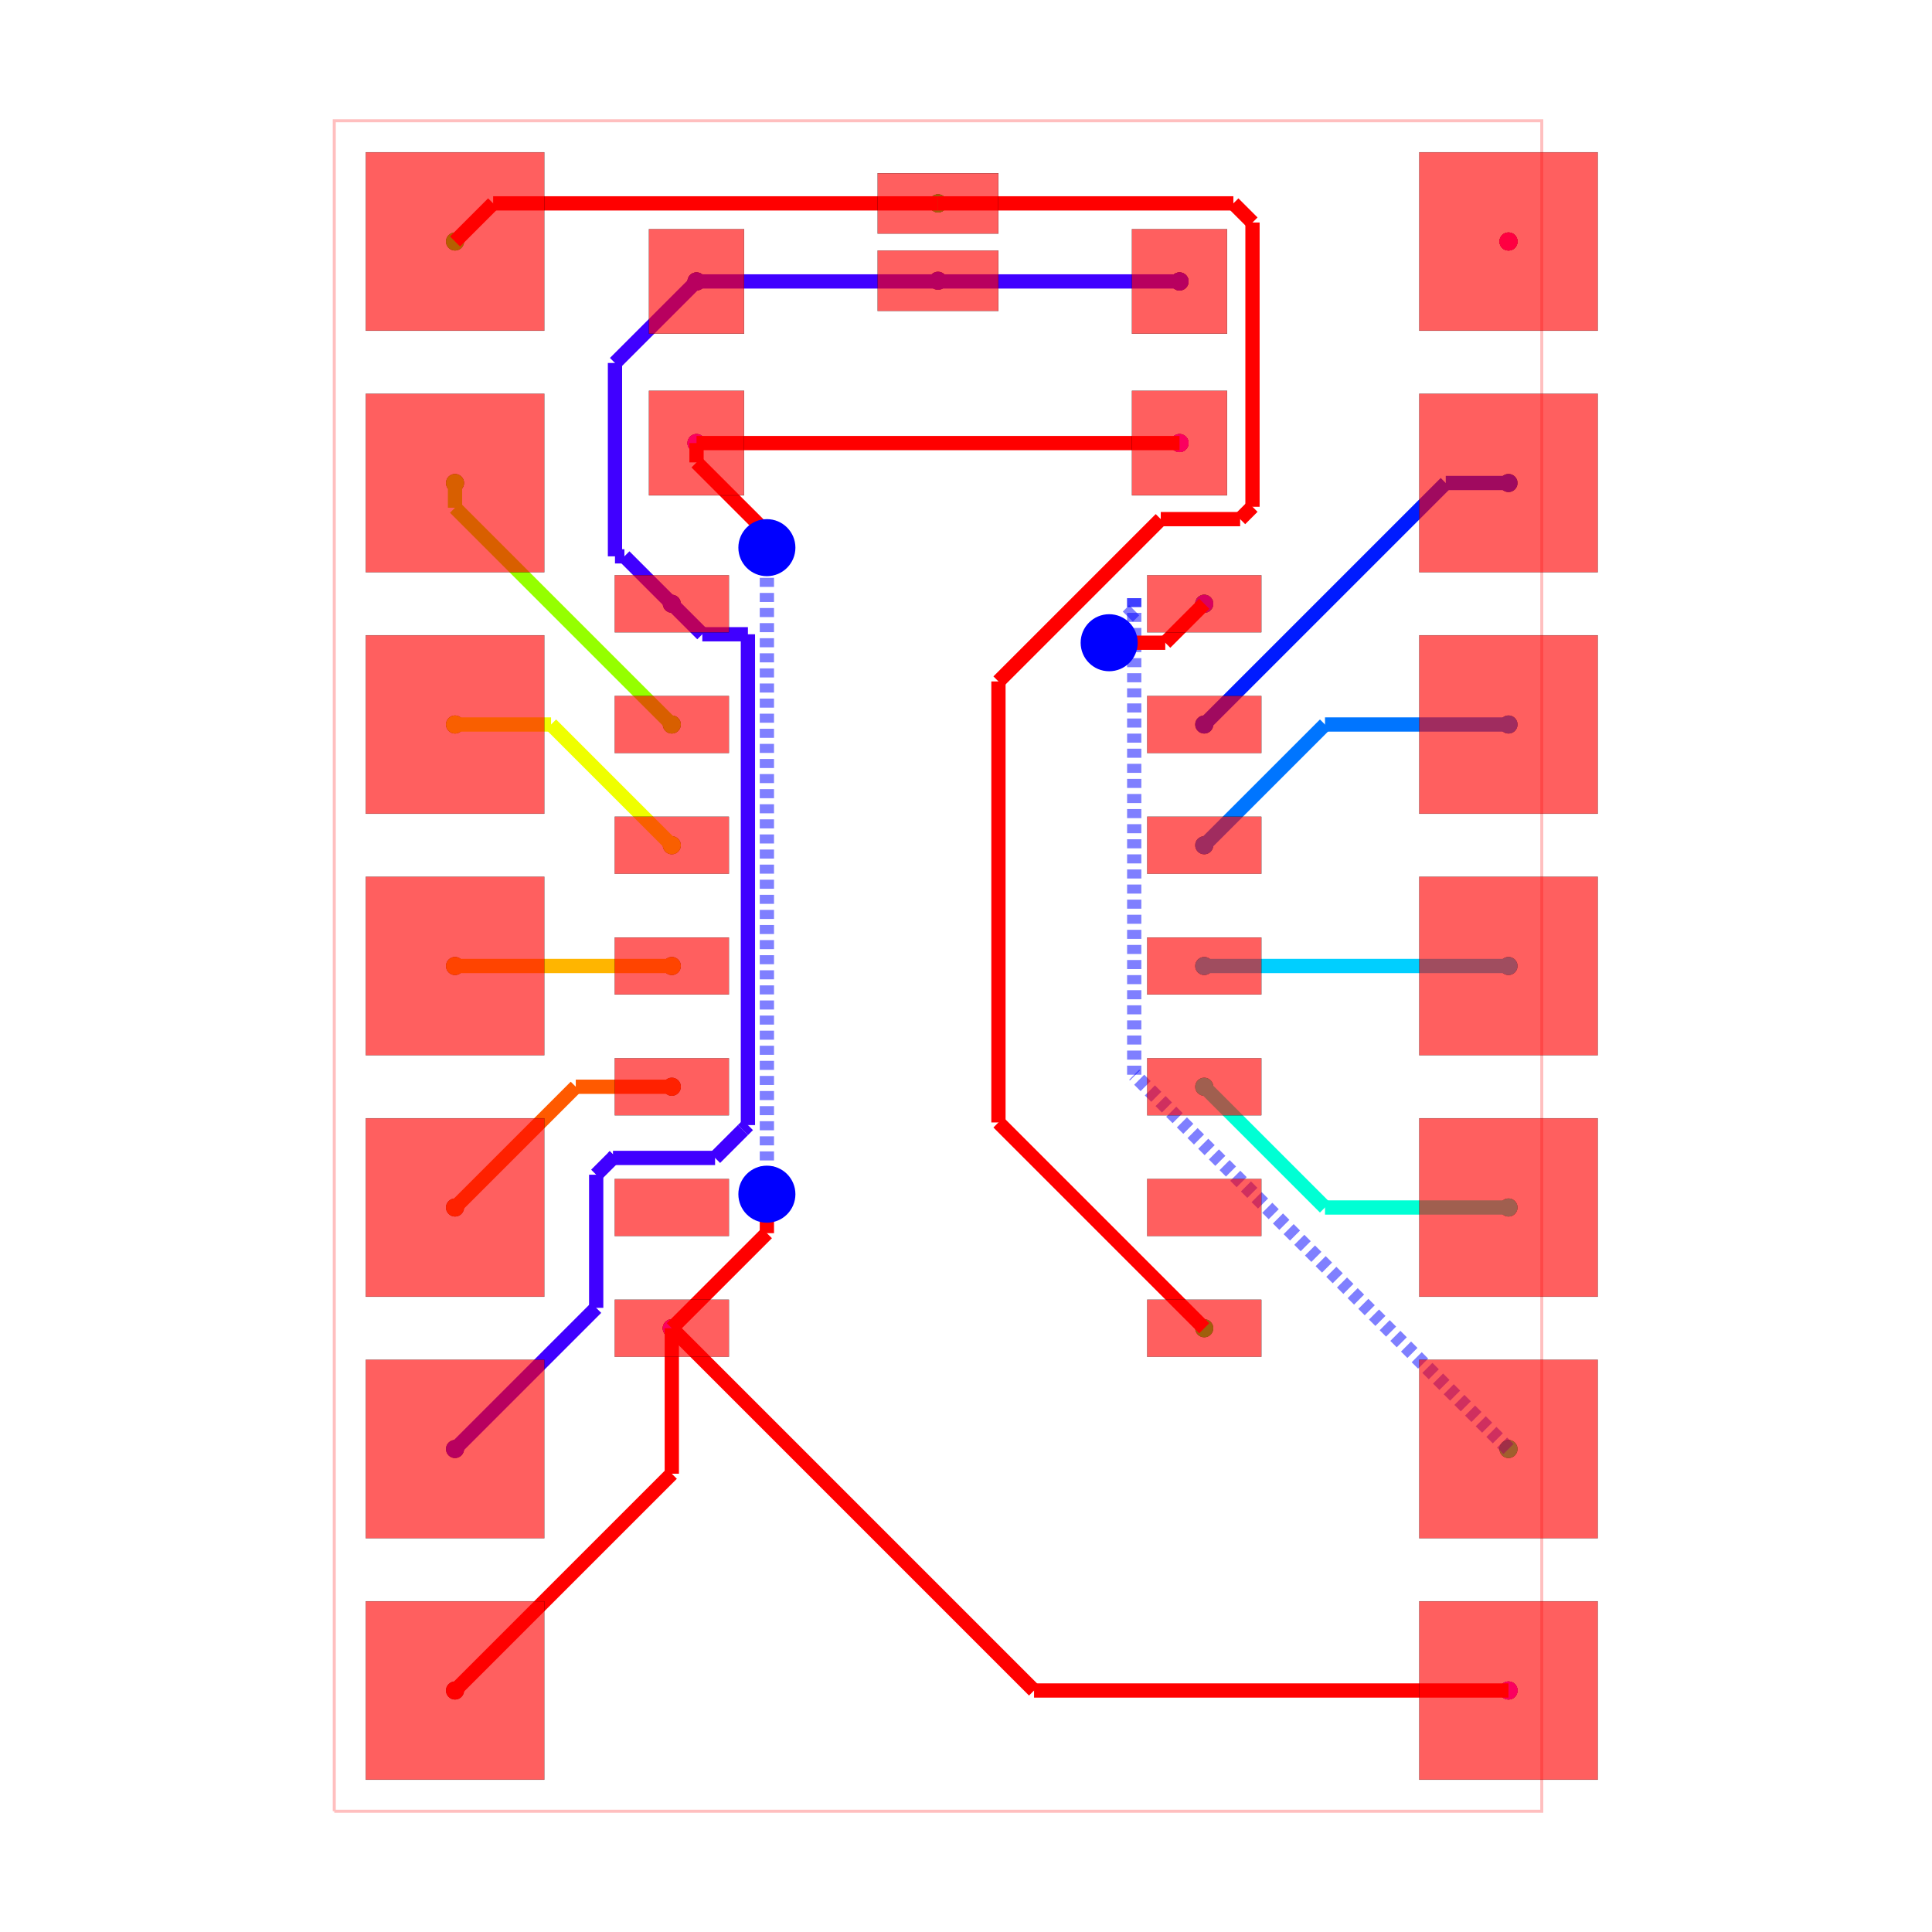
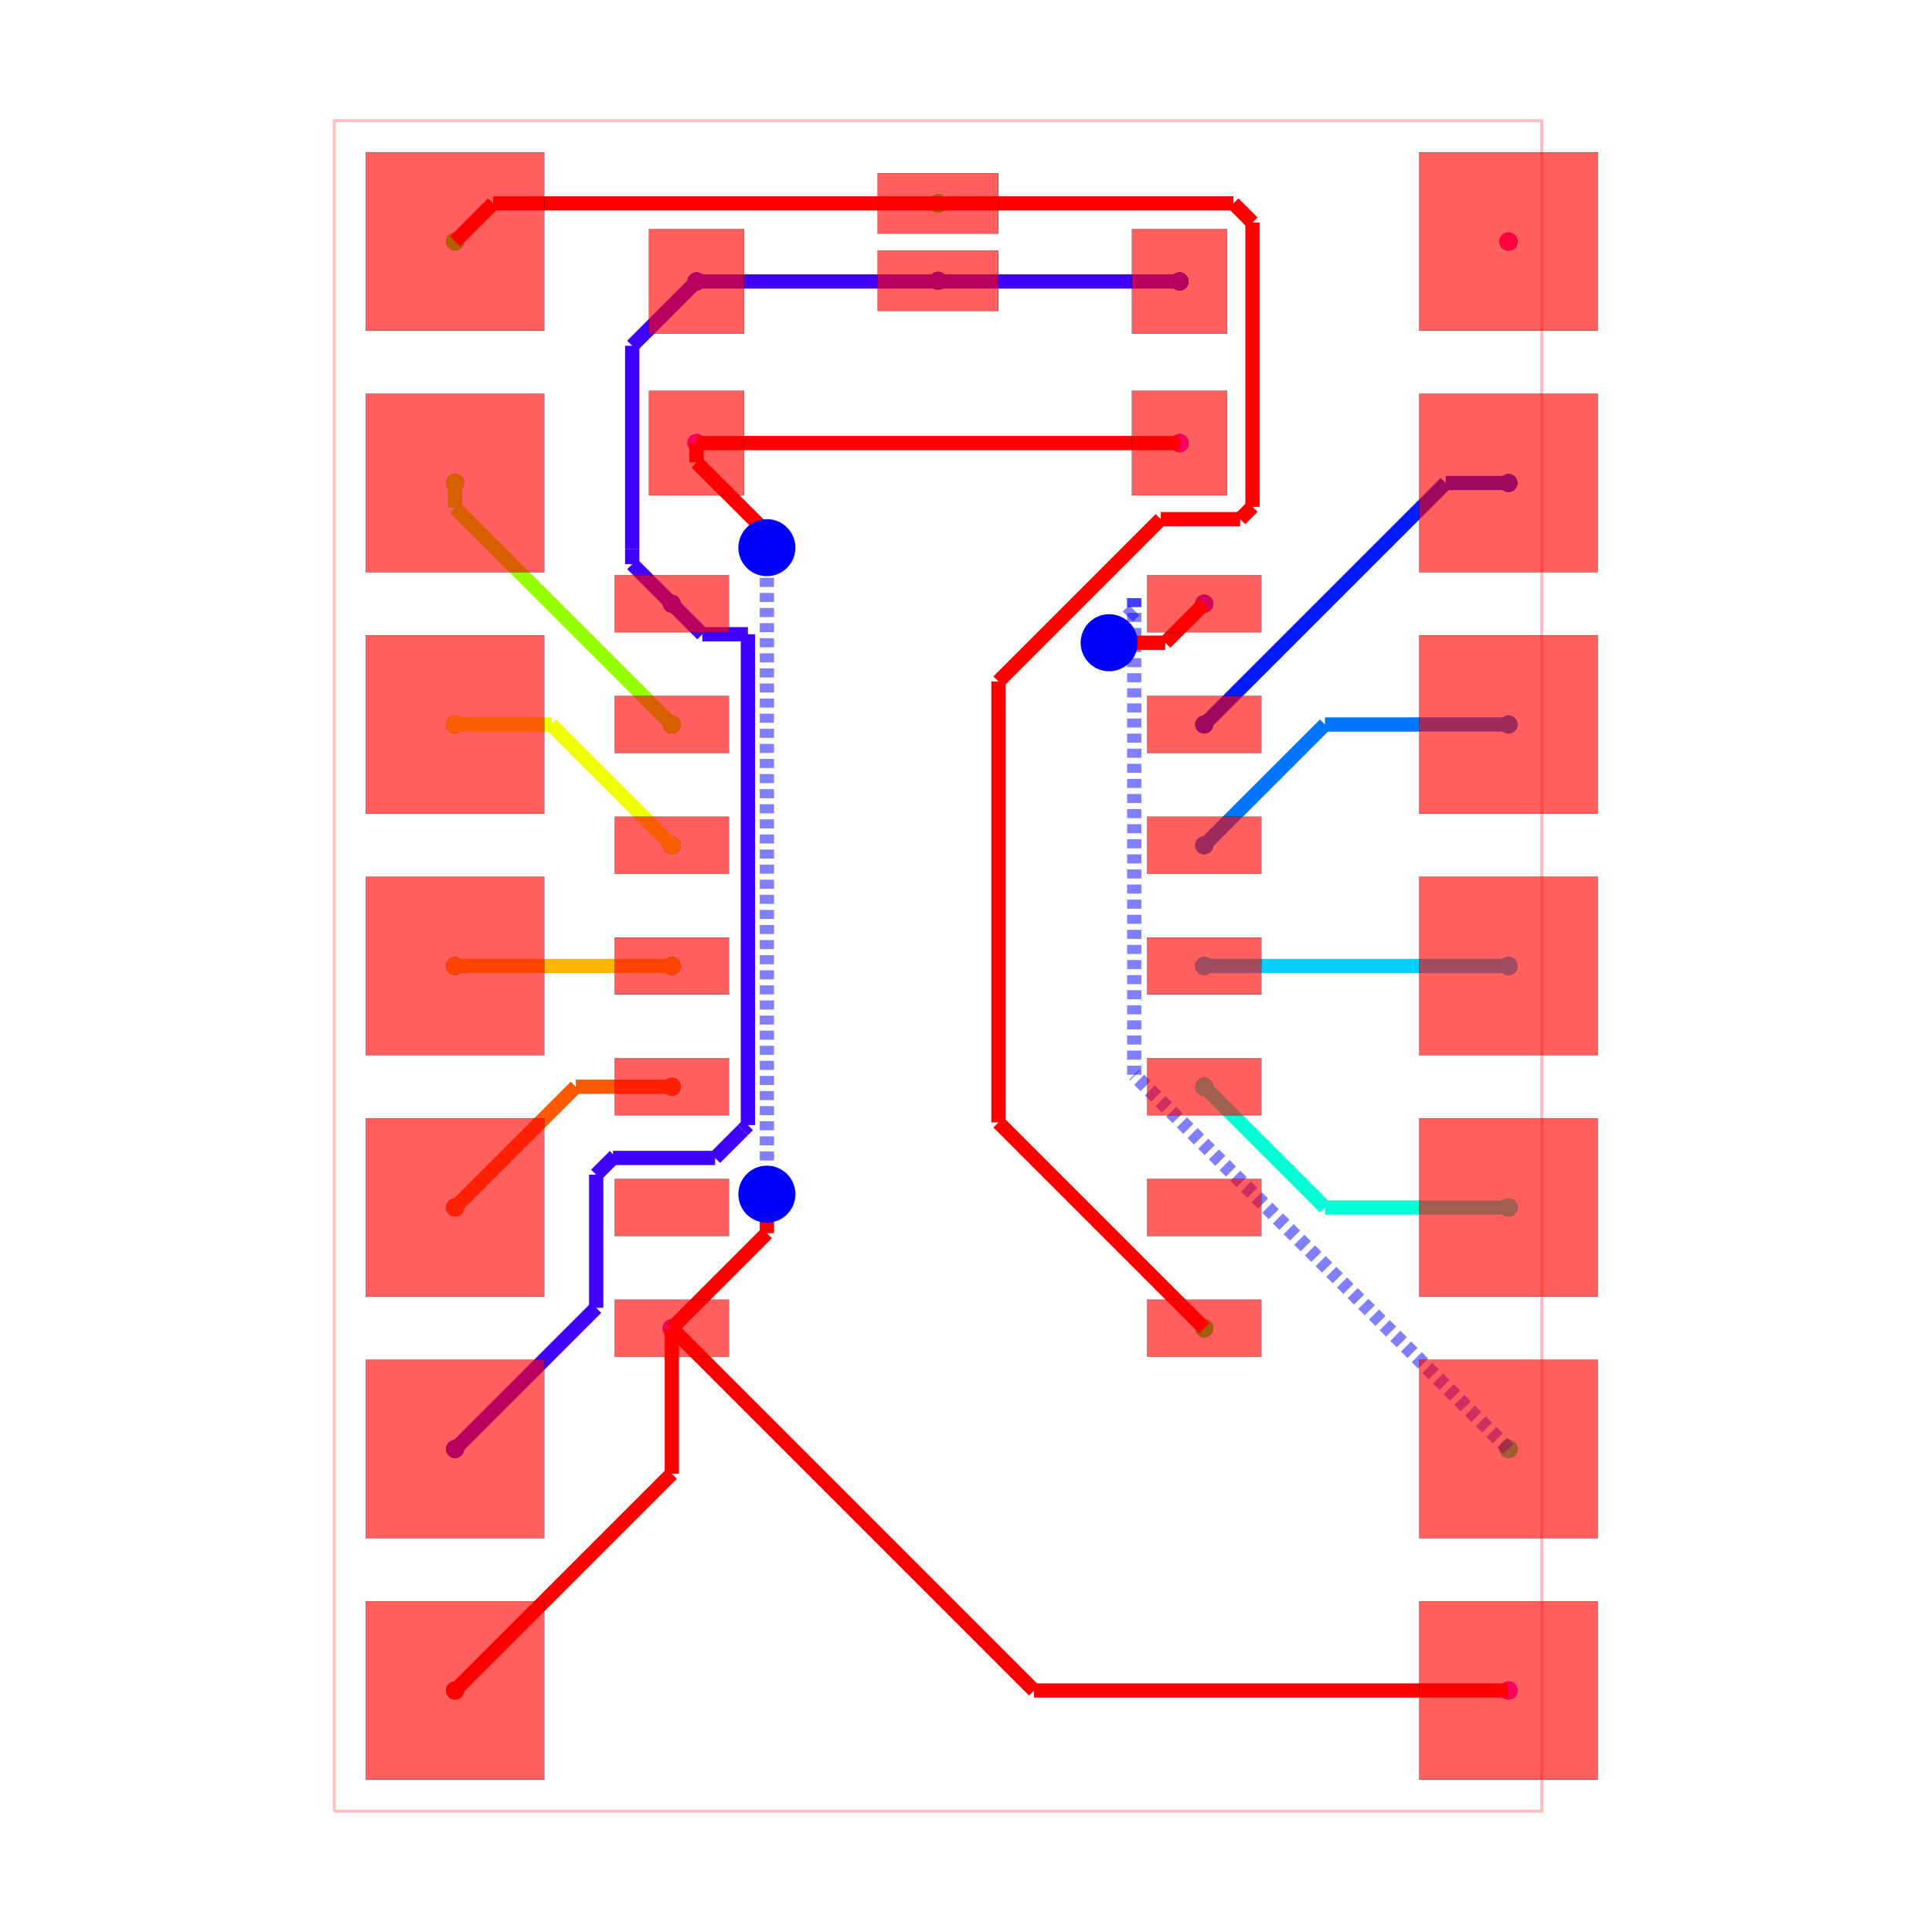
<svg xmlns="http://www.w3.org/2000/svg" width="640" height="640" viewBox="0 0 640 640">
  <rect width="100%" height="100%" fill="white" />
  <g>
    <circle data-type="point" data-label="source_trace_4 pcb_port_12" data-x="-5.080000000000001" data-y="-7.62" cx="150.733" cy="560" r="3" fill="black" />
  </g>
  <g>
    <circle data-type="point" data-label="source_trace_4 pcb_port_5" data-x="-2.8000000000000007" data-y="-3.8099999999999996" cx="222.544" cy="440" r="3" fill="black" />
  </g>
  <g>
    <circle data-type="point" data-label="source_trace_5 pcb_port_14" data-x="-5.08" data-y="-2.54" cx="150.733" cy="400" r="3" fill="black" />
  </g>
  <g>
    <circle data-type="point" data-label="source_trace_5 pcb_port_4" data-x="-2.8000000000000003" data-y="-1.2699999999999996" cx="222.544" cy="360" r="3" fill="black" />
  </g>
  <g>
    <circle data-type="point" data-label="source_trace_6 pcb_port_15" data-x="-5.08" data-y="0" cx="150.733" cy="320" r="3" fill="black" />
  </g>
  <g>
    <circle data-type="point" data-label="source_trace_6 pcb_port_3" data-x="-2.8" data-y="5.143516556418883e-16" cx="222.544" cy="320" r="3" fill="black" />
  </g>
  <g>
    <circle data-type="point" data-label="source_trace_7 pcb_port_16" data-x="-5.08" data-y="2.54" cx="150.733" cy="240" r="3" fill="black" />
  </g>
  <g>
    <circle data-type="point" data-label="source_trace_7 pcb_port_2" data-x="-2.7999999999999994" data-y="1.2700000000000005" cx="222.544" cy="280" r="3" fill="black" />
  </g>
  <g>
    <circle data-type="point" data-label="source_trace_8 pcb_port_17" data-x="-5.08" data-y="5.079999999999999" cx="150.733" cy="160" r="3" fill="black" />
  </g>
  <g>
    <circle data-type="point" data-label="source_trace_8 pcb_port_1" data-x="-2.7999999999999994" data-y="2.5400000000000005" cx="222.544" cy="240" r="3" fill="black" />
  </g>
  <g>
    <circle data-type="point" data-label="source_trace_9 pcb_port_18" data-x="-5.079999999999999" data-y="7.62" cx="150.733" cy="80" r="3" fill="black" />
  </g>
  <g>
    <circle data-type="point" data-label="source_trace_9 pcb_port_19" data-x="7.364413526672608e-17" data-y="8.0209" cx="310.733" cy="67.373" r="3" fill="black" />
  </g>
  <g>
    <circle data-type="point" data-label="source_trace_10 pcb_port_19" data-x="7.364413526672608e-17" data-y="8.0209" cx="310.733" cy="67.373" r="3" fill="black" />
  </g>
  <g>
    <circle data-type="point" data-label="source_trace_10 pcb_port_6" data-x="2.799999999999999" data-y="-3.8100000000000005" cx="398.922" cy="440" r="3" fill="black" />
  </g>
  <g>
    <circle data-type="point" data-label="source_trace_12 pcb_port_22" data-x="6" data-y="-5.08" cx="499.709" cy="480" r="3" fill="black" />
  </g>
  <g>
    <circle data-type="point" data-label="source_trace_12 pcb_port_11" data-x="2.8000000000000007" data-y="3.8099999999999996" cx="398.922" cy="200" r="3" fill="black" />
  </g>
  <g>
    <circle data-type="point" data-label="source_trace_13 pcb_port_23" data-x="6" data-y="-2.54" cx="499.709" cy="400" r="3" fill="black" />
  </g>
  <g>
    <circle data-type="point" data-label="source_trace_13 pcb_port_7" data-x="2.7999999999999994" data-y="-1.2700000000000005" cx="398.922" cy="360" r="3" fill="black" />
  </g>
  <g>
    <circle data-type="point" data-label="source_trace_14 pcb_port_24" data-x="6" data-y="0" cx="499.709" cy="320" r="3" fill="black" />
  </g>
  <g>
    <circle data-type="point" data-label="source_trace_14 pcb_port_8" data-x="2.8" data-y="-5.143516556418883e-16" cx="398.922" cy="320" r="3" fill="black" />
  </g>
  <g>
    <circle data-type="point" data-label="source_trace_15 pcb_port_25" data-x="6" data-y="2.54" cx="499.709" cy="240" r="3" fill="black" />
  </g>
  <g>
    <circle data-type="point" data-label="source_trace_15 pcb_port_9" data-x="2.8000000000000003" data-y="1.2699999999999996" cx="398.922" cy="280" r="3" fill="black" />
  </g>
  <g>
    <circle data-type="point" data-label="source_trace_16 pcb_port_26" data-x="6" data-y="5.079999999999999" cx="499.709" cy="160" r="3" fill="black" />
  </g>
  <g>
    <circle data-type="point" data-label="source_trace_16 pcb_port_10" data-x="2.8000000000000003" data-y="2.5399999999999996" cx="398.922" cy="240" r="3" fill="black" />
  </g>
  <g>
    <circle data-type="point" data-label="source_net_0 pcb_port_13" data-x="-5.08" data-y="-5.08" cx="150.733" cy="480" r="3" fill="black" />
  </g>
  <g>
    <circle data-type="point" data-label="source_net_0 pcb_port_0" data-x="-2.799999999999999" data-y="3.8100000000000005" cx="222.544" cy="200" r="3" fill="black" />
  </g>
  <g>
    <circle data-type="point" data-label="source_net_0 pcb_port_29" data-x="-2.54" data-y="7.199999999999999" cx="230.733" cy="93.228" r="3" fill="black" />
  </g>
  <g>
    <circle data-type="point" data-label="source_net_0 pcb_port_29" data-x="-2.54" data-y="7.199999999999999" cx="230.733" cy="93.228" r="3" fill="black" />
  </g>
  <g>
    <circle data-type="point" data-label="source_net_0 pcb_port_20" data-x="-7.58117601012169e-17" data-y="7.2073" cx="310.733" cy="92.998" r="3" fill="black" />
  </g>
  <g>
    <circle data-type="point" data-label="source_net_0 pcb_port_31" data-x="2.54" data-y="7.199999999999999" cx="390.733" cy="93.228" r="3" fill="black" />
  </g>
  <g>
    <circle data-type="point" data-label="source_net_0 pcb_port_31" data-x="2.54" data-y="7.199999999999999" cx="390.733" cy="93.228" r="3" fill="black" />
  </g>
  <g>
    <circle data-type="point" data-label="source_net_1 pcb_port_11" data-x="2.8000000000000007" data-y="3.8099999999999996" cx="398.922" cy="200" r="3" fill="black" />
  </g>
  <g>
    <circle data-type="point" data-label="source_net_2 pcb_port_21" data-x="5.999999999999999" data-y="-7.62" cx="499.709" cy="560" r="3" fill="black" />
  </g>
  <g>
    <circle data-type="point" data-label="source_net_2 pcb_port_21" data-x="5.999999999999999" data-y="-7.62" cx="499.709" cy="560" r="3" fill="black" />
  </g>
  <g>
    <circle data-type="point" data-label="source_net_2 pcb_port_5" data-x="-2.8000000000000007" data-y="-3.8099999999999996" cx="222.544" cy="440" r="3" fill="black" />
  </g>
  <g>
    <circle data-type="point" data-label="source_net_2 pcb_port_28" data-x="-2.54" data-y="5.5" cx="230.733" cy="146.772" r="3" fill="black" />
  </g>
  <g>
    <circle data-type="point" data-label="source_net_2 pcb_port_28" data-x="-2.54" data-y="5.5" cx="230.733" cy="146.772" r="3" fill="black" />
  </g>
  <g>
    <circle data-type="point" data-label="source_net_2 pcb_port_30" data-x="2.54" data-y="5.5" cx="390.733" cy="146.772" r="3" fill="black" />
  </g>
  <g>
    <circle data-type="point" data-label="source_net_2 pcb_port_30" data-x="2.54" data-y="5.5" cx="390.733" cy="146.772" r="3" fill="black" />
  </g>
  <g>
    <circle data-type="point" data-label="source_net_3 pcb_port_27" data-x="6.000000000000001" data-y="7.62" cx="499.709" cy="80" r="3" fill="black" />
  </g>
  <g>
    <circle data-type="point" data-label="source_net_3 pcb_port_27" data-x="6.000000000000001" data-y="7.62" cx="499.709" cy="80" r="3" fill="black" />
  </g>
  <g>
    <circle data-type="point" data-label="source_trace_4 (top)" data-x="-5.080000000000001" data-y="-7.62" cx="150.733" cy="560" r="3" fill="hsl(0, 100%, 50%)" />
  </g>
  <g>
    <circle data-type="point" data-label="source_trace_4 (top)" data-x="-2.8000000000000007" data-y="-3.8099999999999996" cx="222.544" cy="440" r="3" fill="hsl(0, 100%, 50%)" />
  </g>
  <g>
    <circle data-type="point" data-label="source_trace_5 (top)" data-x="-5.08" data-y="-2.54" cx="150.733" cy="400" r="3" fill="hsl(21.25, 100%, 50%)" />
  </g>
  <g>
    <circle data-type="point" data-label="source_trace_5 (top)" data-x="-2.8000000000000003" data-y="-1.2699999999999996" cx="222.544" cy="360" r="3" fill="hsl(21.25, 100%, 50%)" />
  </g>
  <g>
    <circle data-type="point" data-label="source_trace_6 (top)" data-x="-5.08" data-y="0" cx="150.733" cy="320" r="3" fill="hsl(42.5, 100%, 50%)" />
  </g>
  <g>
    <circle data-type="point" data-label="source_trace_6 (top)" data-x="-2.8" data-y="5.143516556418883e-16" cx="222.544" cy="320" r="3" fill="hsl(42.5, 100%, 50%)" />
  </g>
  <g>
    <circle data-type="point" data-label="source_trace_7 (top)" data-x="-5.08" data-y="2.54" cx="150.733" cy="240" r="3" fill="hsl(63.75, 100%, 50%)" />
  </g>
  <g>
    <circle data-type="point" data-label="source_trace_7 (top)" data-x="-2.7999999999999994" data-y="1.2700000000000005" cx="222.544" cy="280" r="3" fill="hsl(63.75, 100%, 50%)" />
  </g>
  <g>
    <circle data-type="point" data-label="source_trace_8 (top)" data-x="-5.08" data-y="5.079999999999999" cx="150.733" cy="160" r="3" fill="hsl(85, 100%, 50%)" />
  </g>
  <g>
    <circle data-type="point" data-label="source_trace_8 (top)" data-x="-2.7999999999999994" data-y="2.5400000000000005" cx="222.544" cy="240" r="3" fill="hsl(85, 100%, 50%)" />
  </g>
  <g>
    <circle data-type="point" data-label="source_trace_9 (top)" data-x="-5.079999999999999" data-y="7.62" cx="150.733" cy="80" r="3" fill="hsl(106.25, 100%, 50%)" />
  </g>
  <g>
    <circle data-type="point" data-label="source_trace_9 (top)" data-x="7.364413526672608e-17" data-y="8.0209" cx="310.733" cy="67.373" r="3" fill="hsl(106.25, 100%, 50%)" />
  </g>
  <g>
    <circle data-type="point" data-label="source_trace_10 (top)" data-x="7.364413526672608e-17" data-y="8.0209" cx="310.733" cy="67.373" r="3" fill="hsl(127.5, 100%, 50%)" />
  </g>
  <g>
    <circle data-type="point" data-label="source_trace_10 (top)" data-x="2.799999999999999" data-y="-3.8100000000000005" cx="398.922" cy="440" r="3" fill="hsl(127.5, 100%, 50%)" />
  </g>
  <g>
    <circle data-type="point" data-label="source_trace_12 (top)" data-x="6" data-y="-5.08" cx="499.709" cy="480" r="3" fill="hsl(148.75, 100%, 50%)" />
  </g>
  <g>
    <circle data-type="point" data-label="source_trace_12 (top)" data-x="2.8000000000000007" data-y="3.8099999999999996" cx="398.922" cy="200" r="3" fill="hsl(148.75, 100%, 50%)" />
  </g>
  <g>
    <circle data-type="point" data-label="source_trace_13 (top)" data-x="6" data-y="-2.54" cx="499.709" cy="400" r="3" fill="hsl(170, 100%, 50%)" />
  </g>
  <g>
    <circle data-type="point" data-label="source_trace_13 (top)" data-x="2.7999999999999994" data-y="-1.2700000000000005" cx="398.922" cy="360" r="3" fill="hsl(170, 100%, 50%)" />
  </g>
  <g>
    <circle data-type="point" data-label="source_trace_14 (top)" data-x="6" data-y="0" cx="499.709" cy="320" r="3" fill="hsl(191.25, 100%, 50%)" />
  </g>
  <g>
    <circle data-type="point" data-label="source_trace_14 (top)" data-x="2.8" data-y="-5.143516556418883e-16" cx="398.922" cy="320" r="3" fill="hsl(191.25, 100%, 50%)" />
  </g>
  <g>
    <circle data-type="point" data-label="source_trace_15 (top)" data-x="6" data-y="2.54" cx="499.709" cy="240" r="3" fill="hsl(212.5, 100%, 50%)" />
  </g>
  <g>
    <circle data-type="point" data-label="source_trace_15 (top)" data-x="2.8000000000000003" data-y="1.2699999999999996" cx="398.922" cy="280" r="3" fill="hsl(212.5, 100%, 50%)" />
  </g>
  <g>
    <circle data-type="point" data-label="source_trace_16 (top)" data-x="6" data-y="5.079999999999999" cx="499.709" cy="160" r="3" fill="hsl(233.75, 100%, 50%)" />
  </g>
  <g>
    <circle data-type="point" data-label="source_trace_16 (top)" data-x="2.8000000000000003" data-y="2.5399999999999996" cx="398.922" cy="240" r="3" fill="hsl(233.75, 100%, 50%)" />
  </g>
  <g>
    <circle data-type="point" data-label="source_net_0 (top)" data-x="-5.08" data-y="-5.08" cx="150.733" cy="480" r="3" fill="hsl(255, 100%, 50%)" />
  </g>
  <g>
    <circle data-type="point" data-label="source_net_0 (top)" data-x="-2.799999999999999" data-y="3.8100000000000005" cx="222.544" cy="200" r="3" fill="hsl(255, 100%, 50%)" />
  </g>
  <g>
    <circle data-type="point" data-label="source_net_0 (top)" data-x="-2.54" data-y="7.199999999999999" cx="230.733" cy="93.228" r="3" fill="hsl(255, 100%, 50%)" />
  </g>
  <g>
    <circle data-type="point" data-label="source_net_0 (top)" data-x="-2.54" data-y="7.199999999999999" cx="230.733" cy="93.228" r="3" fill="hsl(255, 100%, 50%)" />
  </g>
  <g>
    <circle data-type="point" data-label="source_net_0 (top)" data-x="-7.58117601012169e-17" data-y="7.2073" cx="310.733" cy="92.998" r="3" fill="hsl(255, 100%, 50%)" />
  </g>
  <g>
    <circle data-type="point" data-label="source_net_0 (top)" data-x="2.54" data-y="7.199999999999999" cx="390.733" cy="93.228" r="3" fill="hsl(255, 100%, 50%)" />
  </g>
  <g>
    <circle data-type="point" data-label="source_net_0 (top)" data-x="2.54" data-y="7.199999999999999" cx="390.733" cy="93.228" r="3" fill="hsl(255, 100%, 50%)" />
  </g>
  <g>
    <circle data-type="point" data-label="source_net_1 (top)" data-x="2.8000000000000007" data-y="3.8099999999999996" cx="398.922" cy="200" r="3" fill="hsl(276.25, 100%, 50%)" />
  </g>
  <g>
    <circle data-type="point" data-label="source_net_2 (top)" data-x="5.999999999999999" data-y="-7.62" cx="499.709" cy="560" r="3" fill="hsl(297.5, 100%, 50%)" />
  </g>
  <g>
    <circle data-type="point" data-label="source_net_2 (top)" data-x="5.999999999999999" data-y="-7.62" cx="499.709" cy="560" r="3" fill="hsl(297.5, 100%, 50%)" />
  </g>
  <g>
    <circle data-type="point" data-label="source_net_2 (top)" data-x="-2.8000000000000007" data-y="-3.8099999999999996" cx="222.544" cy="440" r="3" fill="hsl(297.5, 100%, 50%)" />
  </g>
  <g>
    <circle data-type="point" data-label="source_net_2 (top)" data-x="-2.54" data-y="5.5" cx="230.733" cy="146.772" r="3" fill="hsl(297.5, 100%, 50%)" />
  </g>
  <g>
    <circle data-type="point" data-label="source_net_2 (top)" data-x="-2.54" data-y="5.5" cx="230.733" cy="146.772" r="3" fill="hsl(297.5, 100%, 50%)" />
  </g>
  <g>
    <circle data-type="point" data-label="source_net_2 (top)" data-x="2.54" data-y="5.5" cx="390.733" cy="146.772" r="3" fill="hsl(297.5, 100%, 50%)" />
  </g>
  <g>
    <circle data-type="point" data-label="source_net_2 (top)" data-x="2.54" data-y="5.5" cx="390.733" cy="146.772" r="3" fill="hsl(297.5, 100%, 50%)" />
  </g>
  <g>
    <circle data-type="point" data-label="source_net_3 (top)" data-x="6.000000000000001" data-y="7.62" cx="499.709" cy="80" r="3" fill="hsl(318.75, 100%, 50%)" />
  </g>
  <g>
    <circle data-type="point" data-label="source_net_3 (top)" data-x="6.000000000000001" data-y="7.62" cx="499.709" cy="80" r="3" fill="hsl(318.75, 100%, 50%)" />
  </g>
  <g>
    <polyline data-points="-6.35,-8.89 6.35,-8.89 6.35,8.89 -6.35,8.89 -6.35,-8.89" data-type="line" data-label="" points="110.733,600 510.733,600 510.733,40 110.733,40 110.733,600" fill="none" stroke="rgba(255,0,0,0.25)" stroke-width="1px" />
  </g>
  <g>
    <polyline data-points="-2.54,7.199999999999999 -0.007300000000000826,7.199999999999999" data-type="line" data-label="" points="230.733,93.228 310.503,93.228" fill="none" stroke="hsl(255, 100%, 50%)" stroke-width="4.724" />
  </g>
  <g>
    <polyline data-points="-0.007300000000000826,7.199999999999999 -7.58117601012169e-17,7.2073" data-type="line" data-label="" points="310.503,93.228 310.733,92.998" fill="none" stroke="hsl(255, 100%, 50%)" stroke-width="4.724" />
  </g>
  <g>
    <polyline data-points="2.54,7.199999999999999 0.007300000000000675,7.199999999999999" data-type="line" data-label="" points="390.733,93.228 310.963,93.228" fill="none" stroke="hsl(255, 100%, 50%)" stroke-width="4.724" />
  </g>
  <g>
    <polyline data-points="0.007300000000000675,7.199999999999999 -7.58117601012169e-17,7.2073" data-type="line" data-label="" points="310.963,93.228 310.733,92.998" fill="none" stroke="hsl(255, 100%, 50%)" stroke-width="4.724" />
  </g>
  <g>
-     <polyline data-points="-2.54,7.199999999999999 -3.3976841086087513,6.342315891391248" data-type="line" data-label="" points="230.733,93.228 203.719,120.242" fill="none" stroke="hsl(255, 100%, 50%)" stroke-width="4.724" />
-   </g>
-   <g>
-     <polyline data-points="-3.3976841086087513,6.342315891391248 -3.3976841086087513,4.308644124853816" data-type="line" data-label="" points="203.719,120.242 203.719,184.295" fill="none" stroke="hsl(255, 100%, 50%)" stroke-width="4.724" />
-   </g>
-   <g>
-     <polyline data-points="-3.3976841086087513,4.308644124853816 -3.2986441248538148,4.308644124853816" data-type="line" data-label="" points="203.719,184.295 206.839,184.295" fill="none" stroke="hsl(255, 100%, 50%)" stroke-width="4.724" />
-   </g>
-   <g>
-     <polyline data-points="-3.2986441248538148,4.308644124853816 -2.799999999999999,3.8100000000000005" data-type="line" data-label="" points="206.839,184.295 222.544,200" fill="none" stroke="hsl(255, 100%, 50%)" stroke-width="4.724" />
+     <polyline data-points="-2.54,7.199999999999999 -3.216526428568658,6.523473571431341" data-type="line" data-label="" points="230.733,93.228 209.425,114.536" fill="none" stroke="hsl(255, 100%, 50%)" stroke-width="4.724" />
+   </g>
+   <g>
+     <polyline data-points="-3.216526428568658,6.523473571431341 -3.216526428568658,4.386963754108384" data-type="line" data-label="" points="209.425,114.536 209.425,181.828" fill="none" stroke="hsl(255, 100%, 50%)" stroke-width="4.724" />
+   </g>
+   <g>
+     <polyline data-points="-3.216526428568658,4.386963754108384 -3.216526428568658,4.2265264285686595" data-type="line" data-label="" points="209.425,181.828 209.425,186.881" fill="none" stroke="hsl(255, 100%, 50%)" stroke-width="4.724" />
+   </g>
+   <g>
+     <polyline data-points="-3.216526428568658,4.2265264285686595 -2.799999999999999,3.8100000000000005" data-type="line" data-label="" points="209.425,186.881 222.544,200" fill="none" stroke="hsl(255, 100%, 50%)" stroke-width="4.724" />
  </g>
  <g>
    <polyline data-points="-5.08,-5.08 -3.5952928841928675,-3.5952928841928675" data-type="line" data-label="" points="150.733,480 197.495,433.238" fill="none" stroke="hsl(255, 100%, 50%)" stroke-width="4.724" />
  </g>
  <g>
    <polyline data-points="-3.5952928841928675,-3.5952928841928675 -3.5952928841928675,-2.195292884192867" data-type="line" data-label="" points="197.495,433.238 197.495,389.143" fill="none" stroke="hsl(255, 100%, 50%)" stroke-width="4.724" />
  </g>
  <g>
    <polyline data-points="-3.5952928841928675,-2.195292884192867 -3.4,-1.9999999999999998" data-type="line" data-label="" points="197.495,389.143 203.646,382.992" fill="none" stroke="hsl(255, 100%, 50%)" stroke-width="4.724" />
  </g>
  <g>
    <polyline data-points="-3.4,-1.9999999999999998 -3.4187034902331623,-2.018703490233162" data-type="line" data-label="" points="203.646,382.992 203.057,383.581" fill="none" stroke="hsl(255, 100%, 50%)" stroke-width="4.724" />
  </g>
  <g>
    <polyline data-points="-3.4187034902331623,-2.018703490233162 -2.3449191551426782,-2.018703490233162" data-type="line" data-label="" points="203.057,383.581 236.877,383.581" fill="none" stroke="hsl(255, 100%, 50%)" stroke-width="4.724" />
  </g>
  <g>
    <polyline data-points="-2.3449191551426782,-2.018703490233162 -2.0513544920369156,-1.7251388271273995" data-type="line" data-label="" points="236.877,383.581 246.123,374.335" fill="none" stroke="hsl(255, 100%, 50%)" stroke-width="4.724" />
  </g>
  <g>
    <polyline data-points="-2.0513544920369156,-1.7251388271273995 -1.9994841631625073,-1.6732684982529913" data-type="line" data-label="" points="246.123,374.335 247.757,372.701" fill="none" stroke="hsl(255, 100%, 50%)" stroke-width="4.724" />
  </g>
  <g>
    <polyline data-points="-1.9994841631625073,-1.6732684982529913 -1.9994841631625073,3.4891152602584263" data-type="line" data-label="" points="247.757,372.701 247.757,210.107" fill="none" stroke="hsl(255, 100%, 50%)" stroke-width="4.724" />
  </g>
  <g>
    <polyline data-points="-1.9994841631625073,3.4891152602584263 -2.4791152602584248,3.4891152602584263" data-type="line" data-label="" points="247.757,210.107 232.651,210.107" fill="none" stroke="hsl(255, 100%, 50%)" stroke-width="4.724" />
  </g>
  <g>
    <polyline data-points="-2.4791152602584248,3.4891152602584263 -2.799999999999999,3.8100000000000005" data-type="line" data-label="" points="232.651,210.107 222.544,200" fill="none" stroke="hsl(255, 100%, 50%)" stroke-width="4.724" />
  </g>
  <g>
    <polyline data-points="6,5.079999999999999 5.34,5.079999999999999" data-type="line" data-label="" points="499.709,160 478.922,160" fill="none" stroke="hsl(233.75, 100%, 50%)" stroke-width="4.724" />
  </g>
  <g>
    <polyline data-points="5.34,5.079999999999999 2.8000000000000003,2.5399999999999996" data-type="line" data-label="" points="478.922,160 398.922,240" fill="none" stroke="hsl(233.75, 100%, 50%)" stroke-width="4.724" />
  </g>
  <g>
    <polyline data-points="6,2.54 4.07,2.54" data-type="line" data-label="" points="499.709,240 438.922,240" fill="none" stroke="hsl(212.5, 100%, 50%)" stroke-width="4.724" />
  </g>
  <g>
    <polyline data-points="4.07,2.54 2.8000000000000003,1.2699999999999996" data-type="line" data-label="" points="438.922,240 398.922,280" fill="none" stroke="hsl(212.5, 100%, 50%)" stroke-width="4.724" />
  </g>
  <g>
    <polyline data-points="6,0 2.8000000000000003,0" data-type="line" data-label="" points="499.709,320 398.922,320" fill="none" stroke="hsl(191.25, 100%, 50%)" stroke-width="4.724" />
  </g>
  <g>
    <polyline data-points="2.8000000000000003,0 2.8,-5.143516556418883e-16" data-type="line" data-label="" points="398.922,320 398.922,320" fill="none" stroke="hsl(191.25, 100%, 50%)" stroke-width="4.724" />
  </g>
  <g>
    <polyline data-points="6,-2.54 4.0699999999999985,-2.54" data-type="line" data-label="" points="499.709,400 438.922,400" fill="none" stroke="hsl(170, 100%, 50%)" stroke-width="4.724" />
  </g>
  <g>
    <polyline data-points="4.0699999999999985,-2.54 2.7999999999999994,-1.2700000000000005" data-type="line" data-label="" points="438.922,400 398.922,360" fill="none" stroke="hsl(170, 100%, 50%)" stroke-width="4.724" />
  </g>
  <g>
    <polyline data-points="6,-5.08 2.0635370408950333,-1.1435370408950334" data-type="line" data-label="" points="499.709,480 375.726,356.017" fill="none" stroke="rgba(0,0,255,0.5)" stroke-width="4.724" stroke-dasharray="3 2" />
  </g>
  <g>
    <polyline data-points="2.0635370408950333,-1.1435370408950334 2.0635370408950333,3.8686010529469907" data-type="line" data-label="" points="375.726,356.017 375.726,198.154" fill="none" stroke="rgba(0,0,255,0.5)" stroke-width="4.724" stroke-dasharray="3 2" />
  </g>
  <g>
    <polyline data-points="2.0635370408950333,3.8686010529469907 2.0635370408950333,3.7417569038418432" data-type="line" data-label="" points="375.726,198.154 375.726,202.149" fill="none" stroke="rgba(0,0,255,0.5)" stroke-width="4.724" stroke-dasharray="3 2" />
  </g>
  <g>
    <polyline data-points="2.0635370408950333,3.7417569038418432 1.8000000000000003,3.47821986294681" data-type="line" data-label="" points="375.726,202.149 367.426,210.45" fill="none" stroke="rgba(0,0,255,0.5)" stroke-width="4.724" stroke-dasharray="3 2" />
  </g>
  <g>
    <polyline data-points="1.8000000000000003,3.47821986294681 1.8000000000000003,3.4000000000000004" data-type="line" data-label="" points="367.426,210.45 367.426,212.913" fill="none" stroke="rgba(0,0,255,0.5)" stroke-width="4.724" stroke-dasharray="3 2" />
  </g>
  <g>
    <polyline data-points="1.8000000000000003,3.4000000000000004 2.3900000000000015,3.4000000000000004" data-type="line" data-label="" points="367.426,212.913 386.009,212.913" fill="none" stroke="red" stroke-width="4.724" />
  </g>
  <g>
    <polyline data-points="2.3900000000000015,3.4000000000000004 2.8000000000000007,3.8099999999999996" data-type="line" data-label="" points="386.009,212.913 398.922,200" fill="none" stroke="red" stroke-width="4.724" />
  </g>
  <g>
    <polyline data-points="-5.079999999999999,7.62 -4.6791,8.0209" data-type="line" data-label="" points="150.733,80 163.36,67.373" fill="none" stroke="red" stroke-width="4.724" />
  </g>
  <g>
    <polyline data-points="-4.6791,8.0209 7.364413526672608e-17,8.0209" data-type="line" data-label="" points="163.36,67.373 310.733,67.373" fill="none" stroke="red" stroke-width="4.724" />
  </g>
  <g>
    <polyline data-points="7.364413526672608e-17,8.0209 3.1063136567844998,8.0209" data-type="line" data-label="" points="310.733,67.373 408.57,67.373" fill="none" stroke="red" stroke-width="4.724" />
  </g>
  <g>
    <polyline data-points="3.1063136567844998,8.0209 3.307445851153009,7.81976780563149" data-type="line" data-label="" points="408.57,67.373 414.905,73.708" fill="none" stroke="red" stroke-width="4.724" />
  </g>
  <g>
    <polyline data-points="3.307445851153009,7.81976780563149 3.307445851153009,4.829884968248681" data-type="line" data-label="" points="414.905,73.708 414.905,167.878" fill="none" stroke="red" stroke-width="4.724" />
  </g>
  <g>
    <polyline data-points="3.307445851153009,4.829884968248681 3.1775608829043285,4.7" data-type="line" data-label="" points="414.905,167.878 410.814,171.969" fill="none" stroke="red" stroke-width="4.724" />
  </g>
  <g>
    <polyline data-points="3.1775608829043285,4.7 2.3426630896347014,4.7" data-type="line" data-label="" points="410.814,171.969 384.518,171.969" fill="none" stroke="red" stroke-width="4.724" />
  </g>
  <g>
    <polyline data-points="2.3426630896347014,4.7 0.6355190539362587,2.9928559643015573" data-type="line" data-label="" points="384.518,171.969 330.749,225.737" fill="none" stroke="red" stroke-width="4.724" />
  </g>
  <g>
    <polyline data-points="0.6355190539362587,2.9928559643015573 0.6355190539362587,-1.64551905393626" data-type="line" data-label="" points="330.749,225.737 330.749,371.827" fill="none" stroke="red" stroke-width="4.724" />
  </g>
  <g>
    <polyline data-points="0.6355190539362587,-1.64551905393626 2.799999999999999,-3.8100000000000005" data-type="line" data-label="" points="330.749,371.827 398.922,440" fill="none" stroke="red" stroke-width="4.724" />
  </g>
  <g>
    <polyline data-points="-5.08,5.079999999999999 -5.08,4.820000000000001" data-type="line" data-label="" points="150.733,160 150.733,168.189" fill="none" stroke="hsl(85, 100%, 50%)" stroke-width="4.724" />
  </g>
  <g>
    <polyline data-points="-5.08,4.820000000000001 -2.7999999999999994,2.5400000000000005" data-type="line" data-label="" points="150.733,168.189 222.544,240" fill="none" stroke="hsl(85, 100%, 50%)" stroke-width="4.724" />
  </g>
  <g>
    <polyline data-points="-5.08,2.54 -4.0699999999999985,2.54" data-type="line" data-label="" points="150.733,240 182.544,240" fill="none" stroke="hsl(63.75, 100%, 50%)" stroke-width="4.724" />
  </g>
  <g>
    <polyline data-points="-4.0699999999999985,2.54 -2.7999999999999994,1.2700000000000005" data-type="line" data-label="" points="182.544,240 222.544,280" fill="none" stroke="hsl(63.75, 100%, 50%)" stroke-width="4.724" />
  </g>
  <g>
    <polyline data-points="-5.08,0 -2.8000000000000003,0" data-type="line" data-label="" points="150.733,320 222.544,320" fill="none" stroke="hsl(42.5, 100%, 50%)" stroke-width="4.724" />
  </g>
  <g>
    <polyline data-points="-2.8000000000000003,0 -2.8,5.143516556418883e-16" data-type="line" data-label="" points="222.544,320 222.544,320" fill="none" stroke="hsl(42.5, 100%, 50%)" stroke-width="4.724" />
  </g>
  <g>
    <polyline data-points="-5.08,-2.54 -3.8099999999999996,-1.2699999999999996" data-type="line" data-label="" points="150.733,400 190.733,360" fill="none" stroke="hsl(21.25, 100%, 50%)" stroke-width="4.724" />
  </g>
  <g>
    <polyline data-points="-3.8099999999999996,-1.2699999999999996 -2.8000000000000003,-1.2699999999999996" data-type="line" data-label="" points="190.733,360 222.544,360" fill="none" stroke="hsl(21.25, 100%, 50%)" stroke-width="4.724" />
  </g>
  <g>
    <polyline data-points="-5.080000000000001,-7.62 -2.8000000000000007,-5.34" data-type="line" data-label="" points="150.733,560 222.544,488.189" fill="none" stroke="red" stroke-width="4.724" />
  </g>
  <g>
    <polyline data-points="-2.8000000000000007,-5.34 -2.8000000000000007,-3.8099999999999996" data-type="line" data-label="" points="222.544,488.189 222.544,440" fill="none" stroke="red" stroke-width="4.724" />
  </g>
  <g>
    <polyline data-points="2.54,5.5 -2.54,5.5" data-type="line" data-label="" points="390.733,146.772 230.733,146.772" fill="none" stroke="red" stroke-width="4.724" />
  </g>
  <g>
    <polyline data-points="-2.54,5.5 -2.54,5.5" data-type="line" data-label="" points="230.733,146.772 230.733,146.772" fill="none" stroke="red" stroke-width="4.724" />
  </g>
  <g>
    <polyline data-points="-2.54,5.5 -2.54,5.296657887125759" data-type="line" data-label="" points="230.733,146.772 230.733,153.176" fill="none" stroke="red" stroke-width="4.724" />
  </g>
  <g>
    <polyline data-points="-2.54,5.296657887125759 -1.8000000000000003,4.55665788712576" data-type="line" data-label="" points="230.733,153.176 254.04,176.483" fill="none" stroke="red" stroke-width="4.724" />
  </g>
  <g>
    <polyline data-points="-1.8000000000000003,4.55665788712576 -1.8000000000000003,4.3999999999999995" data-type="line" data-label="" points="254.04,176.483 254.04,181.417" fill="none" stroke="red" stroke-width="4.724" />
  </g>
  <g>
    <polyline data-points="-1.8000000000000003,4.3999999999999995 -1.8000000000000003,-2.3489373688435715" data-type="line" data-label="" points="254.04,181.417 254.04,393.982" fill="none" stroke="rgba(0,0,255,0.5)" stroke-width="4.724" stroke-dasharray="3 2" />
  </g>
  <g>
    <polyline data-points="-1.8000000000000003,-2.3489373688435715 -1.8000000000000003,-2.3489373688435715" data-type="line" data-label="" points="254.04,393.982 254.04,393.982" fill="none" stroke="rgba(0,0,255,0.5)" stroke-width="4.724" stroke-dasharray="3 2" />
  </g>
  <g>
    <polyline data-points="-1.8000000000000003,-2.3489373688435715 -1.8000000000000003,-2.4000000000000004" data-type="line" data-label="" points="254.04,393.982 254.04,395.591" fill="none" stroke="rgba(0,0,255,0.5)" stroke-width="4.724" stroke-dasharray="3 2" />
  </g>
  <g>
    <polyline data-points="-1.8000000000000003,-2.4000000000000004 -1.8000000000000003,-2.809999999999999" data-type="line" data-label="" points="254.04,395.591 254.04,408.504" fill="none" stroke="red" stroke-width="4.724" />
  </g>
  <g>
    <polyline data-points="-1.8000000000000003,-2.809999999999999 -2.8000000000000007,-3.8099999999999996" data-type="line" data-label="" points="254.04,408.504 222.544,440" fill="none" stroke="red" stroke-width="4.724" />
  </g>
  <g>
    <polyline data-points="5.999999999999999,-7.62 1.0099999999999998,-7.62" data-type="line" data-label="" points="499.709,560 342.544,560" fill="none" stroke="red" stroke-width="4.724" />
  </g>
  <g>
    <polyline data-points="1.0099999999999998,-7.62 -2.8000000000000007,-3.8099999999999996" data-type="line" data-label="" points="342.544,560 222.544,440" fill="none" stroke="red" stroke-width="4.724" />
  </g>
  <g>
    <rect data-type="rect" data-label="top" data-x="-2.799999999999999" data-y="3.8100000000000005" x="203.646" y="190.551" width="37.795" height="18.898" fill="rgba(255,0,0,0.25)" stroke="black" stroke-width="0.032" />
  </g>
  <g>
    <rect data-type="rect" data-label="top" data-x="-2.7999999999999994" data-y="2.5400000000000005" x="203.646" y="230.551" width="37.795" height="18.898" fill="rgba(255,0,0,0.25)" stroke="black" stroke-width="0.032" />
  </g>
  <g>
    <rect data-type="rect" data-label="top" data-x="-2.7999999999999994" data-y="1.2700000000000005" x="203.646" y="270.551" width="37.795" height="18.898" fill="rgba(255,0,0,0.25)" stroke="black" stroke-width="0.032" />
  </g>
  <g>
    <rect data-type="rect" data-label="top" data-x="-2.8" data-y="5.143516556418883e-16" x="203.646" y="310.551" width="37.795" height="18.898" fill="rgba(255,0,0,0.25)" stroke="black" stroke-width="0.032" />
  </g>
  <g>
    <rect data-type="rect" data-label="top" data-x="-2.8000000000000003" data-y="-1.2699999999999996" x="203.646" y="350.551" width="37.795" height="18.898" fill="rgba(255,0,0,0.25)" stroke="black" stroke-width="0.032" />
  </g>
  <g>
    <rect data-type="rect" data-label="top" data-x="-2.8000000000000003" data-y="-2.5399999999999996" x="203.646" y="390.551" width="37.795" height="18.898" fill="rgba(255,0,0,0.25)" stroke="black" stroke-width="0.032" />
  </g>
  <g>
    <rect data-type="rect" data-label="top" data-x="-2.8000000000000007" data-y="-3.8099999999999996" x="203.646" y="430.551" width="37.795" height="18.898" fill="rgba(255,0,0,0.25)" stroke="black" stroke-width="0.032" />
  </g>
  <g>
    <rect data-type="rect" data-label="top" data-x="2.799999999999999" data-y="-3.8100000000000005" x="380.024" y="430.551" width="37.795" height="18.898" fill="rgba(255,0,0,0.25)" stroke="black" stroke-width="0.032" />
  </g>
  <g>
    <rect data-type="rect" data-label="top" data-x="2.7999999999999994" data-y="-2.5400000000000005" x="380.024" y="390.551" width="37.795" height="18.898" fill="rgba(255,0,0,0.25)" stroke="black" stroke-width="0.032" />
  </g>
  <g>
    <rect data-type="rect" data-label="top" data-x="2.7999999999999994" data-y="-1.2700000000000005" x="380.024" y="350.551" width="37.795" height="18.898" fill="rgba(255,0,0,0.25)" stroke="black" stroke-width="0.032" />
  </g>
  <g>
    <rect data-type="rect" data-label="top" data-x="2.8" data-y="-5.143516556418883e-16" x="380.024" y="310.551" width="37.795" height="18.898" fill="rgba(255,0,0,0.25)" stroke="black" stroke-width="0.032" />
  </g>
  <g>
    <rect data-type="rect" data-label="top" data-x="2.8000000000000003" data-y="1.2699999999999996" x="380.024" y="270.551" width="37.795" height="18.898" fill="rgba(255,0,0,0.25)" stroke="black" stroke-width="0.032" />
  </g>
  <g>
    <rect data-type="rect" data-label="top" data-x="2.8000000000000003" data-y="2.5399999999999996" x="380.024" y="230.551" width="37.795" height="18.898" fill="rgba(255,0,0,0.25)" stroke="black" stroke-width="0.032" />
  </g>
  <g>
    <rect data-type="rect" data-label="top" data-x="2.8000000000000007" data-y="3.8099999999999996" x="380.024" y="190.551" width="37.795" height="18.898" fill="rgba(255,0,0,0.25)" stroke="black" stroke-width="0.032" />
  </g>
  <g>
    <rect data-type="rect" data-label="top" data-x="7.364413526672608e-17" data-y="8.0209" x="290.733" y="57.373" width="40" height="20" fill="rgba(255,0,0,0.25)" stroke="black" stroke-width="0.032" />
  </g>
  <g>
    <rect data-type="rect" data-label="top" data-x="-7.58117601012169e-17" data-y="7.2073" x="290.733" y="82.998" width="40" height="20" fill="rgba(255,0,0,0.25)" stroke="black" stroke-width="0.032" />
  </g>
  <g>
    <rect data-type="rect" data-label="top" data-x="-2.54" data-y="5.5" x="214.985" y="129.449" width="31.496" height="34.646" fill="rgba(255,0,0,0.25)" stroke="black" stroke-width="0.032" />
  </g>
  <g>
    <rect data-type="rect" data-label="top" data-x="-2.54" data-y="7.199999999999999" x="214.985" y="75.906" width="31.496" height="34.646" fill="rgba(255,0,0,0.25)" stroke="black" stroke-width="0.032" />
  </g>
  <g>
    <rect data-type="rect" data-label="top" data-x="2.54" data-y="5.5" x="374.985" y="129.449" width="31.496" height="34.646" fill="rgba(255,0,0,0.25)" stroke="black" stroke-width="0.032" />
  </g>
  <g>
    <rect data-type="rect" data-label="top" data-x="2.54" data-y="7.199999999999999" x="374.985" y="75.906" width="31.496" height="34.646" fill="rgba(255,0,0,0.25)" stroke="black" stroke-width="0.032" />
  </g>
  <g>
    <rect data-type="rect" data-label="top, inner1, inner2, bottom" data-x="-5.080000000000001" data-y="-7.62" x="121.176" y="530.443" width="59.115" height="59.115" fill="rgba(255,0,0,0.25)" stroke="black" stroke-width="0.032" />
  </g>
  <g>
    <rect data-type="rect" data-label="top, inner1, inner2, bottom" data-x="-5.08" data-y="-5.08" x="121.176" y="450.443" width="59.115" height="59.115" fill="rgba(255,0,0,0.25)" stroke="black" stroke-width="0.032" />
  </g>
  <g>
    <rect data-type="rect" data-label="top, inner1, inner2, bottom" data-x="-5.08" data-y="-2.54" x="121.176" y="370.443" width="59.115" height="59.115" fill="rgba(255,0,0,0.25)" stroke="black" stroke-width="0.032" />
  </g>
  <g>
    <rect data-type="rect" data-label="top, inner1, inner2, bottom" data-x="-5.08" data-y="0" x="121.176" y="290.443" width="59.115" height="59.115" fill="rgba(255,0,0,0.25)" stroke="black" stroke-width="0.032" />
  </g>
  <g>
    <rect data-type="rect" data-label="top, inner1, inner2, bottom" data-x="-5.08" data-y="2.54" x="121.176" y="210.443" width="59.115" height="59.115" fill="rgba(255,0,0,0.25)" stroke="black" stroke-width="0.032" />
  </g>
  <g>
    <rect data-type="rect" data-label="top, inner1, inner2, bottom" data-x="-5.08" data-y="5.079999999999999" x="121.176" y="130.443" width="59.115" height="59.115" fill="rgba(255,0,0,0.25)" stroke="black" stroke-width="0.032" />
  </g>
  <g>
    <rect data-type="rect" data-label="top, inner1, inner2, bottom" data-x="-5.079999999999999" data-y="7.62" x="121.176" y="50.443" width="59.115" height="59.115" fill="rgba(255,0,0,0.25)" stroke="black" stroke-width="0.032" />
  </g>
  <g>
    <rect data-type="rect" data-label="top, inner1, inner2, bottom" data-x="5.999999999999999" data-y="-7.62" x="470.152" y="530.443" width="59.115" height="59.115" fill="rgba(255,0,0,0.25)" stroke="black" stroke-width="0.032" />
  </g>
  <g>
    <rect data-type="rect" data-label="top, inner1, inner2, bottom" data-x="6" data-y="-5.08" x="470.152" y="450.443" width="59.115" height="59.115" fill="rgba(255,0,0,0.25)" stroke="black" stroke-width="0.032" />
  </g>
  <g>
    <rect data-type="rect" data-label="top, inner1, inner2, bottom" data-x="6" data-y="-2.54" x="470.152" y="370.443" width="59.115" height="59.115" fill="rgba(255,0,0,0.25)" stroke="black" stroke-width="0.032" />
  </g>
  <g>
    <rect data-type="rect" data-label="top, inner1, inner2, bottom" data-x="6" data-y="0" x="470.152" y="290.443" width="59.115" height="59.115" fill="rgba(255,0,0,0.25)" stroke="black" stroke-width="0.032" />
  </g>
  <g>
    <rect data-type="rect" data-label="top, inner1, inner2, bottom" data-x="6" data-y="2.54" x="470.152" y="210.443" width="59.115" height="59.115" fill="rgba(255,0,0,0.25)" stroke="black" stroke-width="0.032" />
  </g>
  <g>
    <rect data-type="rect" data-label="top, inner1, inner2, bottom" data-x="6" data-y="5.079999999999999" x="470.152" y="130.443" width="59.115" height="59.115" fill="rgba(255,0,0,0.25)" stroke="black" stroke-width="0.032" />
  </g>
  <g>
    <rect data-type="rect" data-label="top, inner1, inner2, bottom" data-x="6.000000000000001" data-y="7.62" x="470.152" y="50.443" width="59.115" height="59.115" fill="rgba(255,0,0,0.25)" stroke="black" stroke-width="0.032" />
  </g>
  <g>
    <rect data-type="rect" data-label="" data-x="-2.799999999999999" data-y="3.8100000000000005" x="203.646" y="190.551" width="37.795" height="18.898" fill="rgba(255,0,0,0.5)" stroke="black" stroke-width="0.032" />
  </g>
  <g>
    <rect data-type="rect" data-label="" data-x="-2.7999999999999994" data-y="2.5400000000000005" x="203.646" y="230.551" width="37.795" height="18.898" fill="rgba(255,0,0,0.5)" stroke="black" stroke-width="0.032" />
  </g>
  <g>
    <rect data-type="rect" data-label="" data-x="-2.7999999999999994" data-y="1.2700000000000005" x="203.646" y="270.551" width="37.795" height="18.898" fill="rgba(255,0,0,0.5)" stroke="black" stroke-width="0.032" />
  </g>
  <g>
    <rect data-type="rect" data-label="" data-x="-2.8" data-y="5.143516556418883e-16" x="203.646" y="310.551" width="37.795" height="18.898" fill="rgba(255,0,0,0.5)" stroke="black" stroke-width="0.032" />
  </g>
  <g>
    <rect data-type="rect" data-label="" data-x="-2.8000000000000003" data-y="-1.2699999999999996" x="203.646" y="350.551" width="37.795" height="18.898" fill="rgba(255,0,0,0.5)" stroke="black" stroke-width="0.032" />
  </g>
  <g>
    <rect data-type="rect" data-label="" data-x="-2.8000000000000003" data-y="-2.5399999999999996" x="203.646" y="390.551" width="37.795" height="18.898" fill="rgba(255,0,0,0.5)" stroke="black" stroke-width="0.032" />
  </g>
  <g>
    <rect data-type="rect" data-label="" data-x="-2.8000000000000007" data-y="-3.8099999999999996" x="203.646" y="430.551" width="37.795" height="18.898" fill="rgba(255,0,0,0.5)" stroke="black" stroke-width="0.032" />
  </g>
  <g>
    <rect data-type="rect" data-label="" data-x="2.799999999999999" data-y="-3.8100000000000005" x="380.024" y="430.551" width="37.795" height="18.898" fill="rgba(255,0,0,0.5)" stroke="black" stroke-width="0.032" />
  </g>
  <g>
    <rect data-type="rect" data-label="" data-x="2.7999999999999994" data-y="-2.5400000000000005" x="380.024" y="390.551" width="37.795" height="18.898" fill="rgba(255,0,0,0.5)" stroke="black" stroke-width="0.032" />
  </g>
  <g>
    <rect data-type="rect" data-label="" data-x="2.7999999999999994" data-y="-1.2700000000000005" x="380.024" y="350.551" width="37.795" height="18.898" fill="rgba(255,0,0,0.5)" stroke="black" stroke-width="0.032" />
  </g>
  <g>
    <rect data-type="rect" data-label="" data-x="2.8" data-y="-5.143516556418883e-16" x="380.024" y="310.551" width="37.795" height="18.898" fill="rgba(255,0,0,0.5)" stroke="black" stroke-width="0.032" />
  </g>
  <g>
    <rect data-type="rect" data-label="" data-x="2.8000000000000003" data-y="1.2699999999999996" x="380.024" y="270.551" width="37.795" height="18.898" fill="rgba(255,0,0,0.5)" stroke="black" stroke-width="0.032" />
  </g>
  <g>
    <rect data-type="rect" data-label="" data-x="2.8000000000000003" data-y="2.5399999999999996" x="380.024" y="230.551" width="37.795" height="18.898" fill="rgba(255,0,0,0.5)" stroke="black" stroke-width="0.032" />
  </g>
  <g>
    <rect data-type="rect" data-label="" data-x="2.8000000000000007" data-y="3.8099999999999996" x="380.024" y="190.551" width="37.795" height="18.898" fill="rgba(255,0,0,0.5)" stroke="black" stroke-width="0.032" />
  </g>
  <g>
    <rect data-type="rect" data-label="" data-x="7.364413526672608e-17" data-y="8.0209" x="290.733" y="57.373" width="40" height="20" fill="rgba(255,0,0,0.5)" stroke="black" stroke-width="0.032" />
  </g>
  <g>
    <rect data-type="rect" data-label="" data-x="-7.58117601012169e-17" data-y="7.2073" x="290.733" y="82.998" width="40" height="20" fill="rgba(255,0,0,0.5)" stroke="black" stroke-width="0.032" />
  </g>
  <g>
    <rect data-type="rect" data-label="" data-x="-2.54" data-y="5.5" x="214.985" y="129.449" width="31.496" height="34.646" fill="rgba(255,0,0,0.5)" stroke="black" stroke-width="0.032" />
  </g>
  <g>
    <rect data-type="rect" data-label="" data-x="-2.54" data-y="7.199999999999999" x="214.985" y="75.906" width="31.496" height="34.646" fill="rgba(255,0,0,0.5)" stroke="black" stroke-width="0.032" />
  </g>
  <g>
    <rect data-type="rect" data-label="" data-x="2.54" data-y="5.5" x="374.985" y="129.449" width="31.496" height="34.646" fill="rgba(255,0,0,0.5)" stroke="black" stroke-width="0.032" />
  </g>
  <g>
    <rect data-type="rect" data-label="" data-x="2.54" data-y="7.199999999999999" x="374.985" y="75.906" width="31.496" height="34.646" fill="rgba(255,0,0,0.5)" stroke="black" stroke-width="0.032" />
  </g>
  <g>
    <rect data-type="rect" data-label="" data-x="-5.080000000000001" data-y="-7.62" x="121.176" y="530.443" width="59.115" height="59.115" fill="rgba(255,0,0,0.5)" stroke="black" stroke-width="0.032" />
  </g>
  <g>
    <rect data-type="rect" data-label="" data-x="-5.08" data-y="-5.08" x="121.176" y="450.443" width="59.115" height="59.115" fill="rgba(255,0,0,0.5)" stroke="black" stroke-width="0.032" />
  </g>
  <g>
    <rect data-type="rect" data-label="" data-x="-5.08" data-y="-2.54" x="121.176" y="370.443" width="59.115" height="59.115" fill="rgba(255,0,0,0.5)" stroke="black" stroke-width="0.032" />
  </g>
  <g>
    <rect data-type="rect" data-label="" data-x="-5.08" data-y="0" x="121.176" y="290.443" width="59.115" height="59.115" fill="rgba(255,0,0,0.5)" stroke="black" stroke-width="0.032" />
  </g>
  <g>
    <rect data-type="rect" data-label="" data-x="-5.08" data-y="2.54" x="121.176" y="210.443" width="59.115" height="59.115" fill="rgba(255,0,0,0.5)" stroke="black" stroke-width="0.032" />
  </g>
  <g>
    <rect data-type="rect" data-label="" data-x="-5.08" data-y="5.079999999999999" x="121.176" y="130.443" width="59.115" height="59.115" fill="rgba(255,0,0,0.5)" stroke="black" stroke-width="0.032" />
  </g>
  <g>
    <rect data-type="rect" data-label="" data-x="-5.079999999999999" data-y="7.62" x="121.176" y="50.443" width="59.115" height="59.115" fill="rgba(255,0,0,0.5)" stroke="black" stroke-width="0.032" />
  </g>
  <g>
    <rect data-type="rect" data-label="" data-x="5.999999999999999" data-y="-7.62" x="470.152" y="530.443" width="59.115" height="59.115" fill="rgba(255,0,0,0.5)" stroke="black" stroke-width="0.032" />
  </g>
  <g>
    <rect data-type="rect" data-label="" data-x="6" data-y="-5.08" x="470.152" y="450.443" width="59.115" height="59.115" fill="rgba(255,0,0,0.5)" stroke="black" stroke-width="0.032" />
  </g>
  <g>
    <rect data-type="rect" data-label="" data-x="6" data-y="-2.54" x="470.152" y="370.443" width="59.115" height="59.115" fill="rgba(255,0,0,0.5)" stroke="black" stroke-width="0.032" />
  </g>
  <g>
    <rect data-type="rect" data-label="" data-x="6" data-y="0" x="470.152" y="290.443" width="59.115" height="59.115" fill="rgba(255,0,0,0.5)" stroke="black" stroke-width="0.032" />
  </g>
  <g>
    <rect data-type="rect" data-label="" data-x="6" data-y="2.54" x="470.152" y="210.443" width="59.115" height="59.115" fill="rgba(255,0,0,0.5)" stroke="black" stroke-width="0.032" />
  </g>
  <g>
    <rect data-type="rect" data-label="" data-x="6" data-y="5.079999999999999" x="470.152" y="130.443" width="59.115" height="59.115" fill="rgba(255,0,0,0.5)" stroke="black" stroke-width="0.032" />
  </g>
  <g>
    <rect data-type="rect" data-label="" data-x="6.000000000000001" data-y="7.62" x="470.152" y="50.443" width="59.115" height="59.115" fill="rgba(255,0,0,0.5)" stroke="black" stroke-width="0.032" />
  </g>
  <circle data-type="circle" data-label="" data-x="1.8000000000000003" data-y="3.4000000000000004" cx="367.426" cy="212.913" r="9.449" fill="blue" stroke="none" stroke-width="0.032" />
  <circle data-type="circle" data-label="" data-x="-1.8000000000000003" data-y="4.3999999999999995" cx="254.04" cy="181.417" r="9.449" fill="blue" stroke="none" stroke-width="0.032" />
  <circle data-type="circle" data-label="" data-x="-1.8000000000000003" data-y="-2.4000000000000004" cx="254.04" cy="395.591" r="9.449" fill="blue" stroke="none" stroke-width="0.032" />
  <g id="crosshair" style="display: none">
    <line id="crosshair-h" y1="0" y2="640" stroke="#666" stroke-width="0.5" />
    <line id="crosshair-v" x1="0" x2="640" stroke="#666" stroke-width="0.5" />
    <text id="coordinates" font-family="monospace" font-size="12" fill="#666" />
  </g>
</svg>
